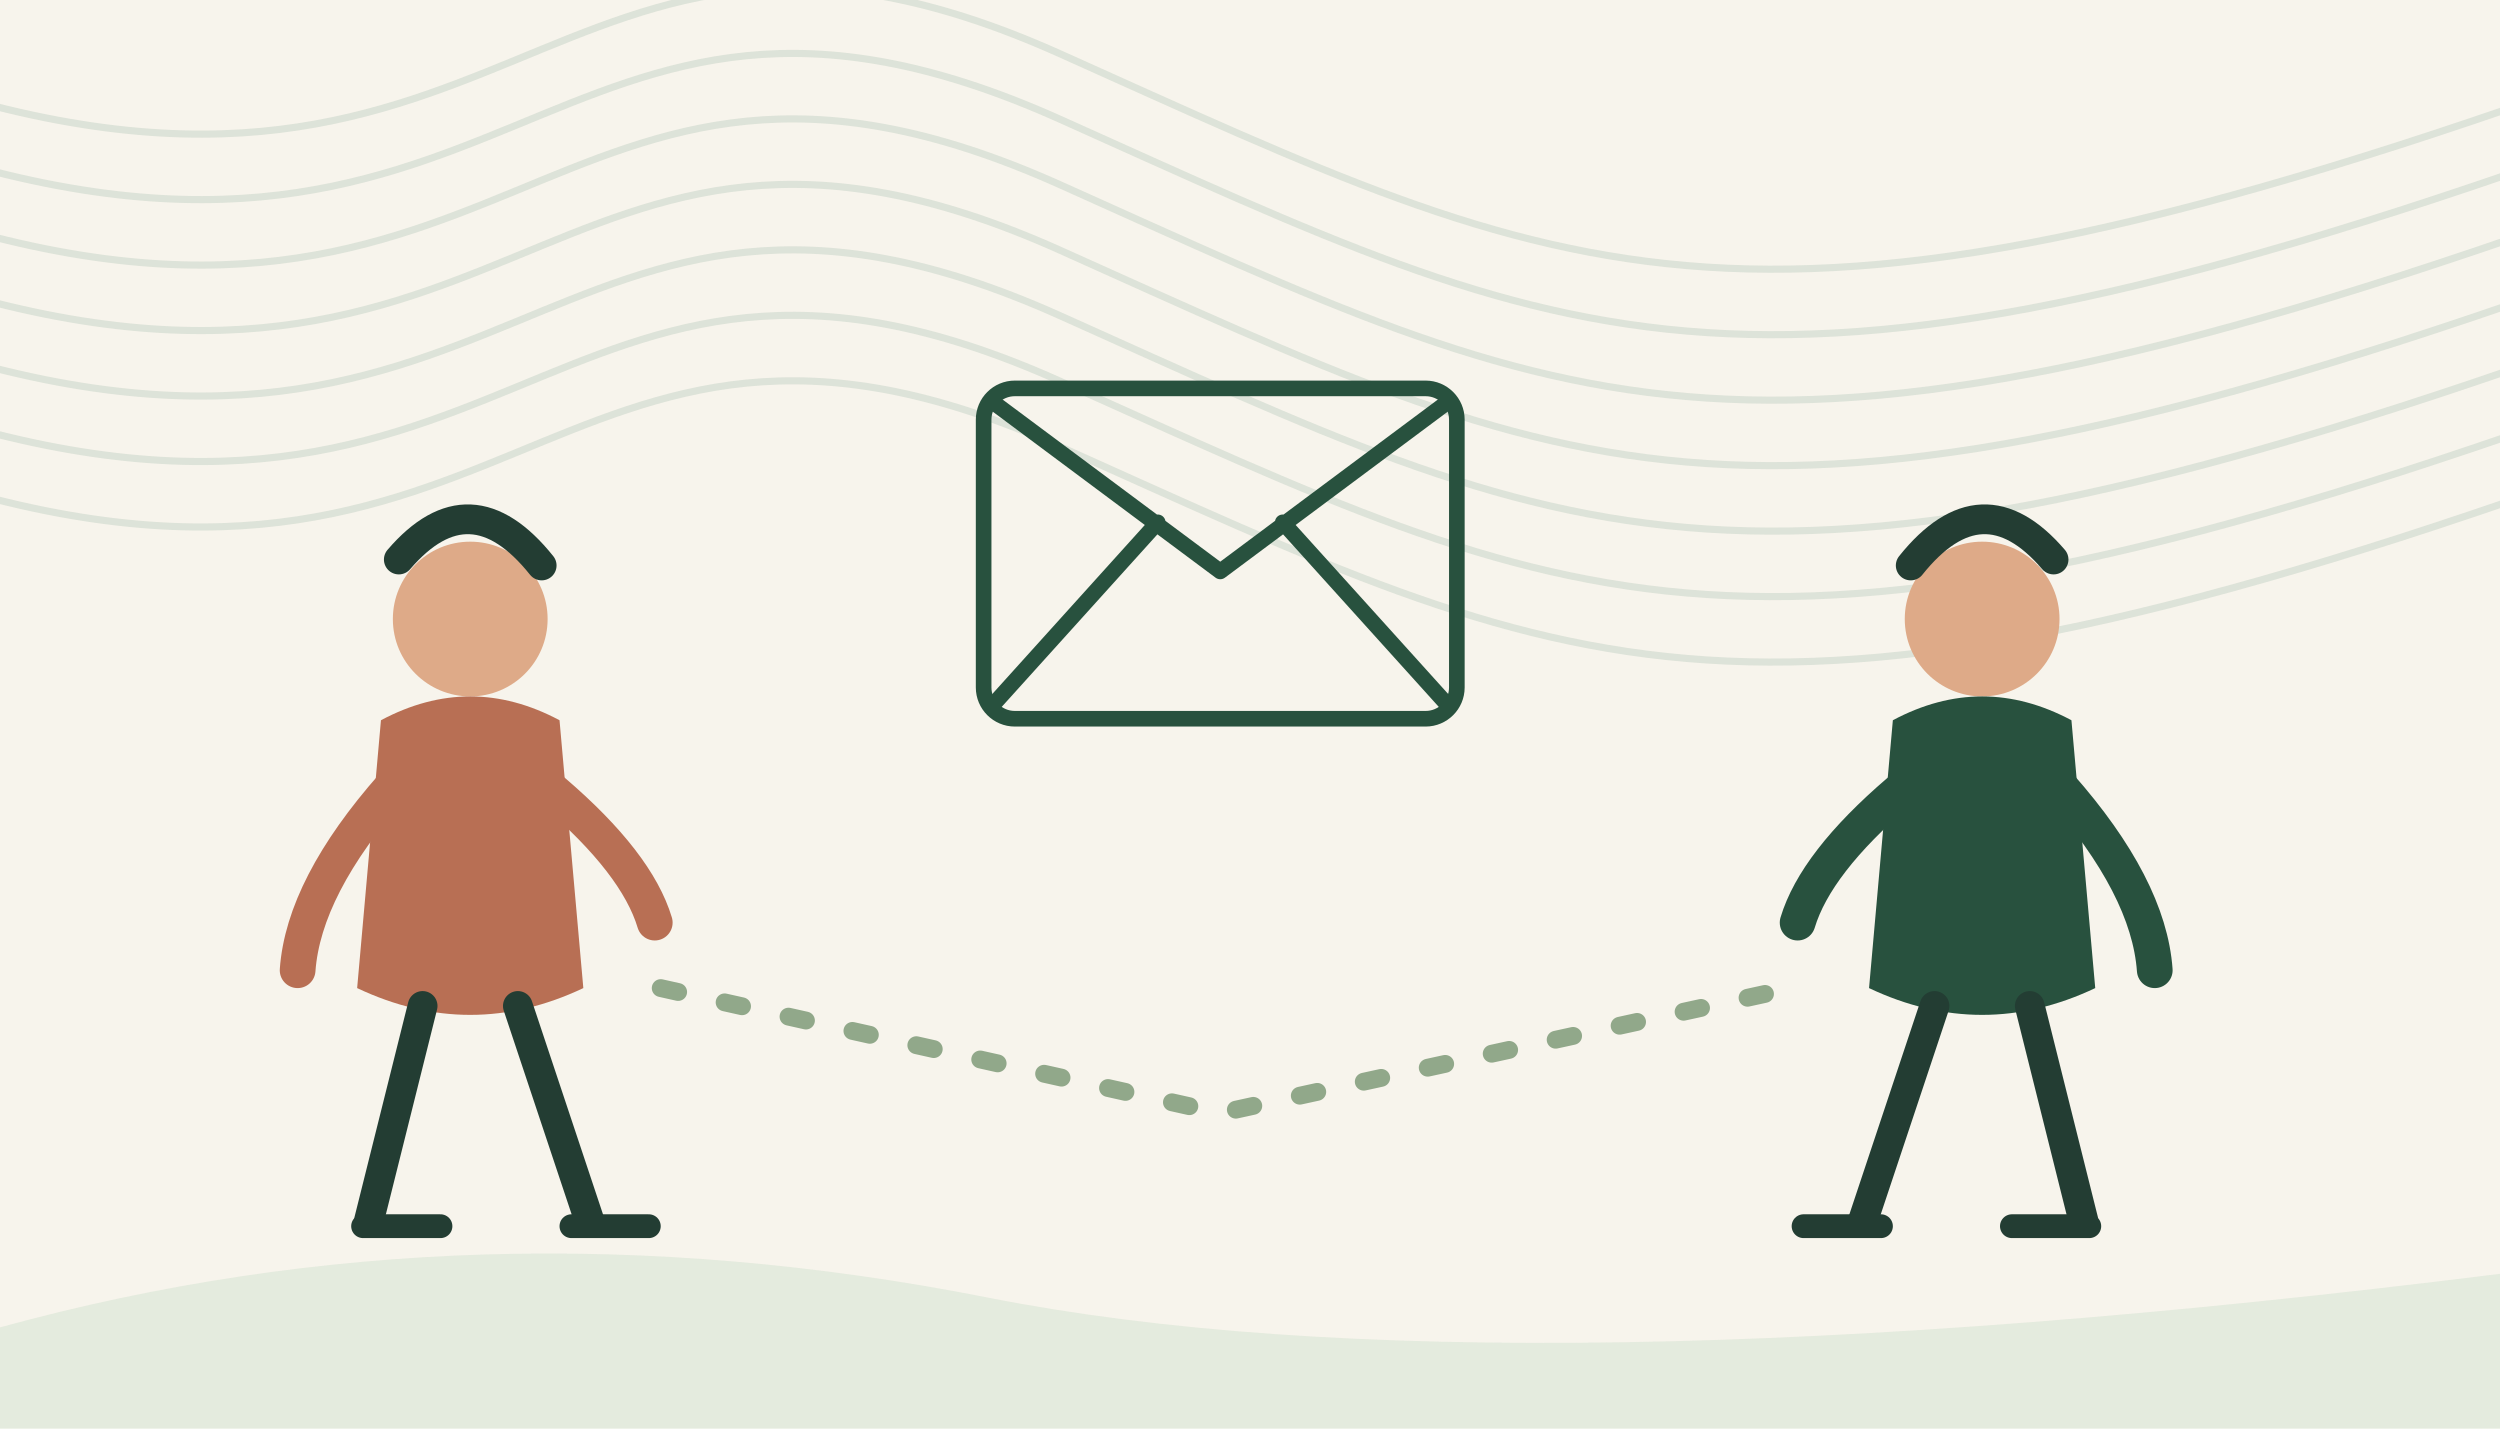
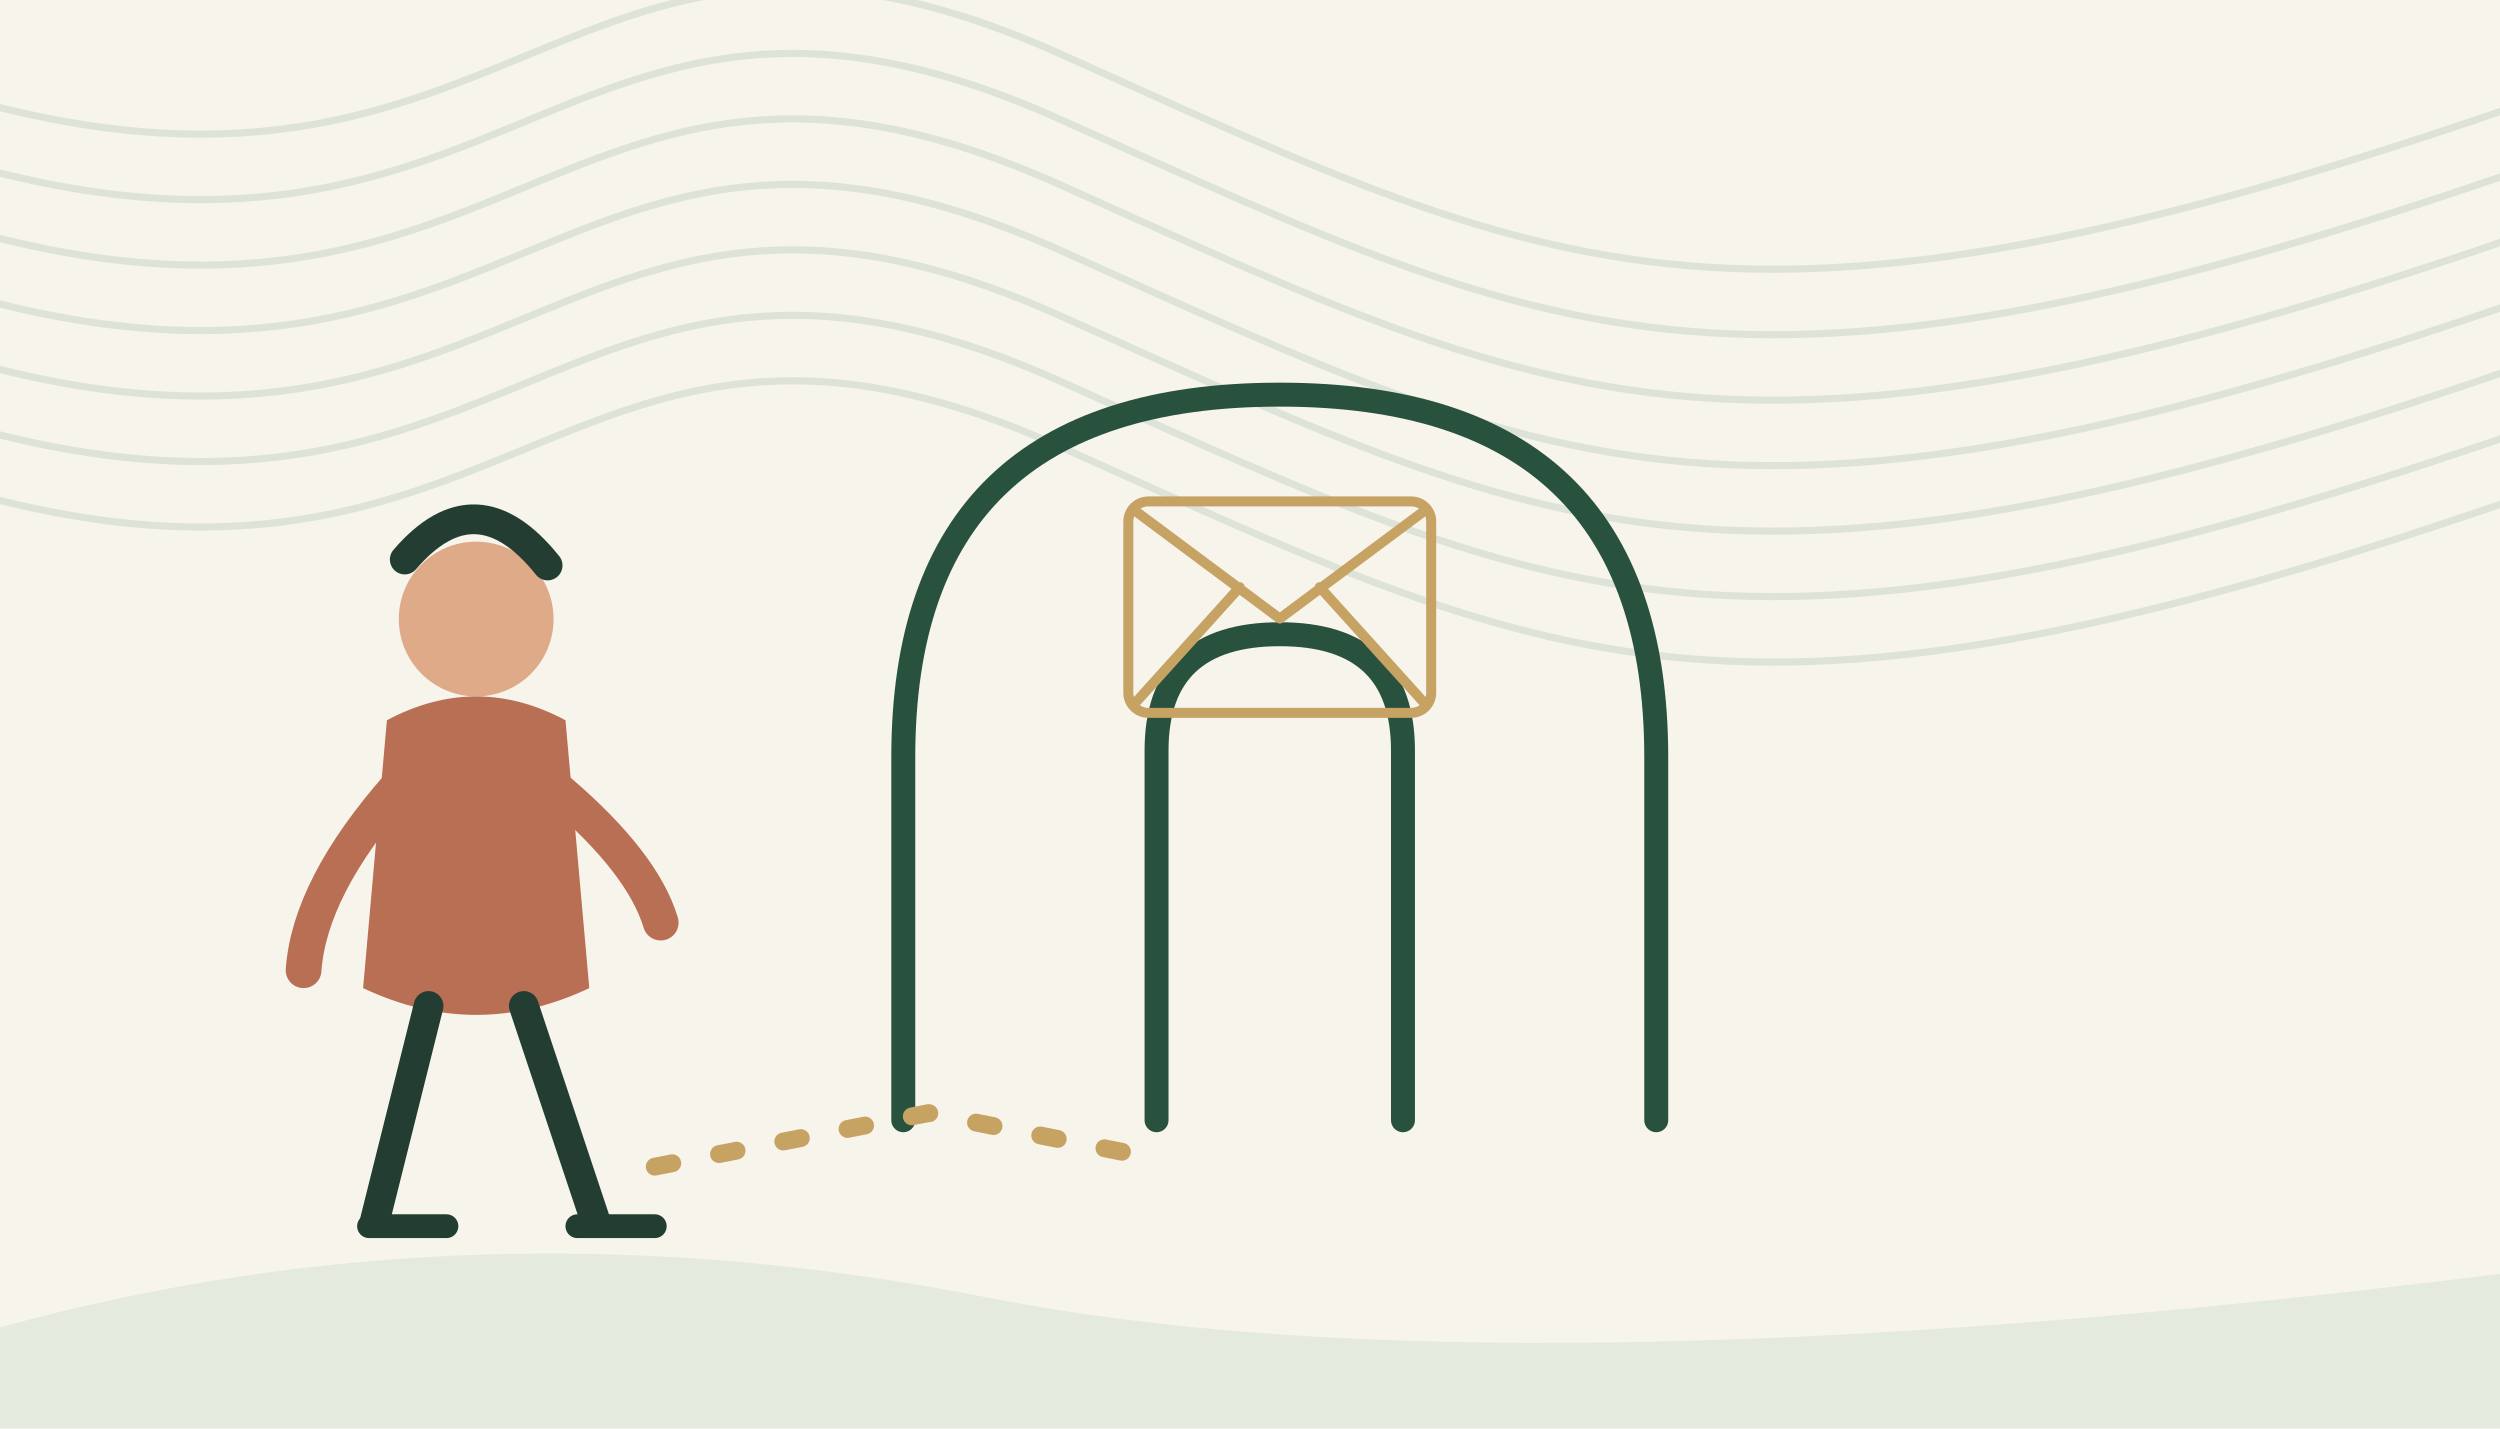
<svg xmlns="http://www.w3.org/2000/svg" width="420" height="240" viewBox="0 0 420 240" role="img">
  <rect width="420" height="240" fill="#F7F4EC" />
  <g opacity="0.78">
    <path d="M-20 12 C87 50 91 -30 178 9 S293 65 442 11" fill="none" stroke="#D6DED3" stroke-width="1.2" />
    <path d="M-20 23 C87 61 91 -19 178 20 S293 76 442 22" fill="none" stroke="#D6DED3" stroke-width="1.2" />
    <path d="M-20 34 C87 72 91 -8 178 31 S293 87 442 33" fill="none" stroke="#D6DED3" stroke-width="1.2" />
    <path d="M-20 45 C87 83 91 3 178 42 S293 98 442 44" fill="none" stroke="#D6DED3" stroke-width="1.2" />
    <path d="M-20 56 C87 94 91 14 178 53 S293 109 442 55" fill="none" stroke="#D6DED3" stroke-width="1.2" />
    <path d="M-20 67 C87 105 91 25 178 64 S293 120 442 66" fill="none" stroke="#D6DED3" stroke-width="1.2" />
    <path d="M-20 78 C87 116 91 36 178 75 S293 131 442 77" fill="none" stroke="#D6DED3" stroke-width="1.2" />
  </g>
  <path d="M0 223 Q80 201 166 218 T420 214 V240 H0 Z" fill="#DDE7D8" opacity="0.72" />
-   <g transform="translate(205 93) scale(0.75)" fill="none" stroke="#28513E" stroke-width="3.5" stroke-linecap="round" stroke-linejoin="round">
+   <g transform="translate(215 133) scale(1.15)" fill="none" stroke="#28513E" stroke-width="3.5" stroke-linecap="round" stroke-linejoin="round">
+     <path d="M-55 48 V-5 Q-55 -58 0 -58 Q55 -58 55 -5 V48 M-18 48 V-6 Q-18 -23 0 -23 Q18 -23 18 -6 V48" />
+   </g>
+   <g transform="translate(215 102) scale(0.48)" fill="none" stroke="#C6A263" stroke-width="3.5" stroke-linecap="round" stroke-linejoin="round">
    <rect x="-53" y="-37" width="106" height="74" rx="7" />
    <path d="M-51 -34 L0 4 L51 -34 M-51 34 L-14 -7 M51 34 L14 -7" />
  </g>
-   <g transform="translate(79 158) scale(1 1)">
+   <g transform="translate(80 158) scale(1 1)">
    <circle cx="0" cy="-54" r="13" fill="#DEAA88" />
    <path d="M-12 -64 Q0 -78 12 -63" fill="none" stroke="#233D33" stroke-width="5" stroke-linecap="round" />
    <path d="M-15 -37 Q0 -45 15 -37 L19 8 Q0 17 -19 8 Z" fill="#B86F54" />
    <path d="M-13 -26 Q-28 -9 -29 5 M14 -25 Q28 -13 31 -3" fill="none" stroke="#B86F54" stroke-width="6" stroke-linecap="round" />
    <path d="M-8 11 L-17 47 M8 11 L20 47" fill="none" stroke="#233D33" stroke-width="5" stroke-linecap="round" />
    <path d="M-18 48 h13 M17 48 h13" stroke="#233D33" stroke-width="4" stroke-linecap="round" />
  </g>
-   <g transform="translate(333 158) scale(-1 1)">
-     <circle cx="0" cy="-54" r="13" fill="#DEAA88" />
-     <path d="M-12 -64 Q0 -78 12 -63" fill="none" stroke="#233D33" stroke-width="5" stroke-linecap="round" />
-     <path d="M-15 -37 Q0 -45 15 -37 L19 8 Q0 17 -19 8 Z" fill="#28513E" />
-     <path d="M-13 -26 Q-28 -9 -29 5 M14 -25 Q28 -13 31 -3" fill="none" stroke="#28513E" stroke-width="6" stroke-linecap="round" />
-     <path d="M-8 11 L-17 47 M8 11 L20 47" fill="none" stroke="#233D33" stroke-width="5" stroke-linecap="round" />
-     <path d="M-18 48 h13 M17 48 h13" stroke="#233D33" stroke-width="4" stroke-linecap="round" />
-   </g>
-   <polyline points="111,166 205,187 301,166" fill="none" stroke="#91A88A" stroke-width="3" stroke-linecap="round" stroke-linejoin="round" stroke-dasharray="3 8" />
+   <polyline points="110,196 156,187 196,195" fill="none" stroke="#C6A263" stroke-width="3" stroke-linecap="round" stroke-linejoin="round" stroke-dasharray="3 8" />
</svg>
